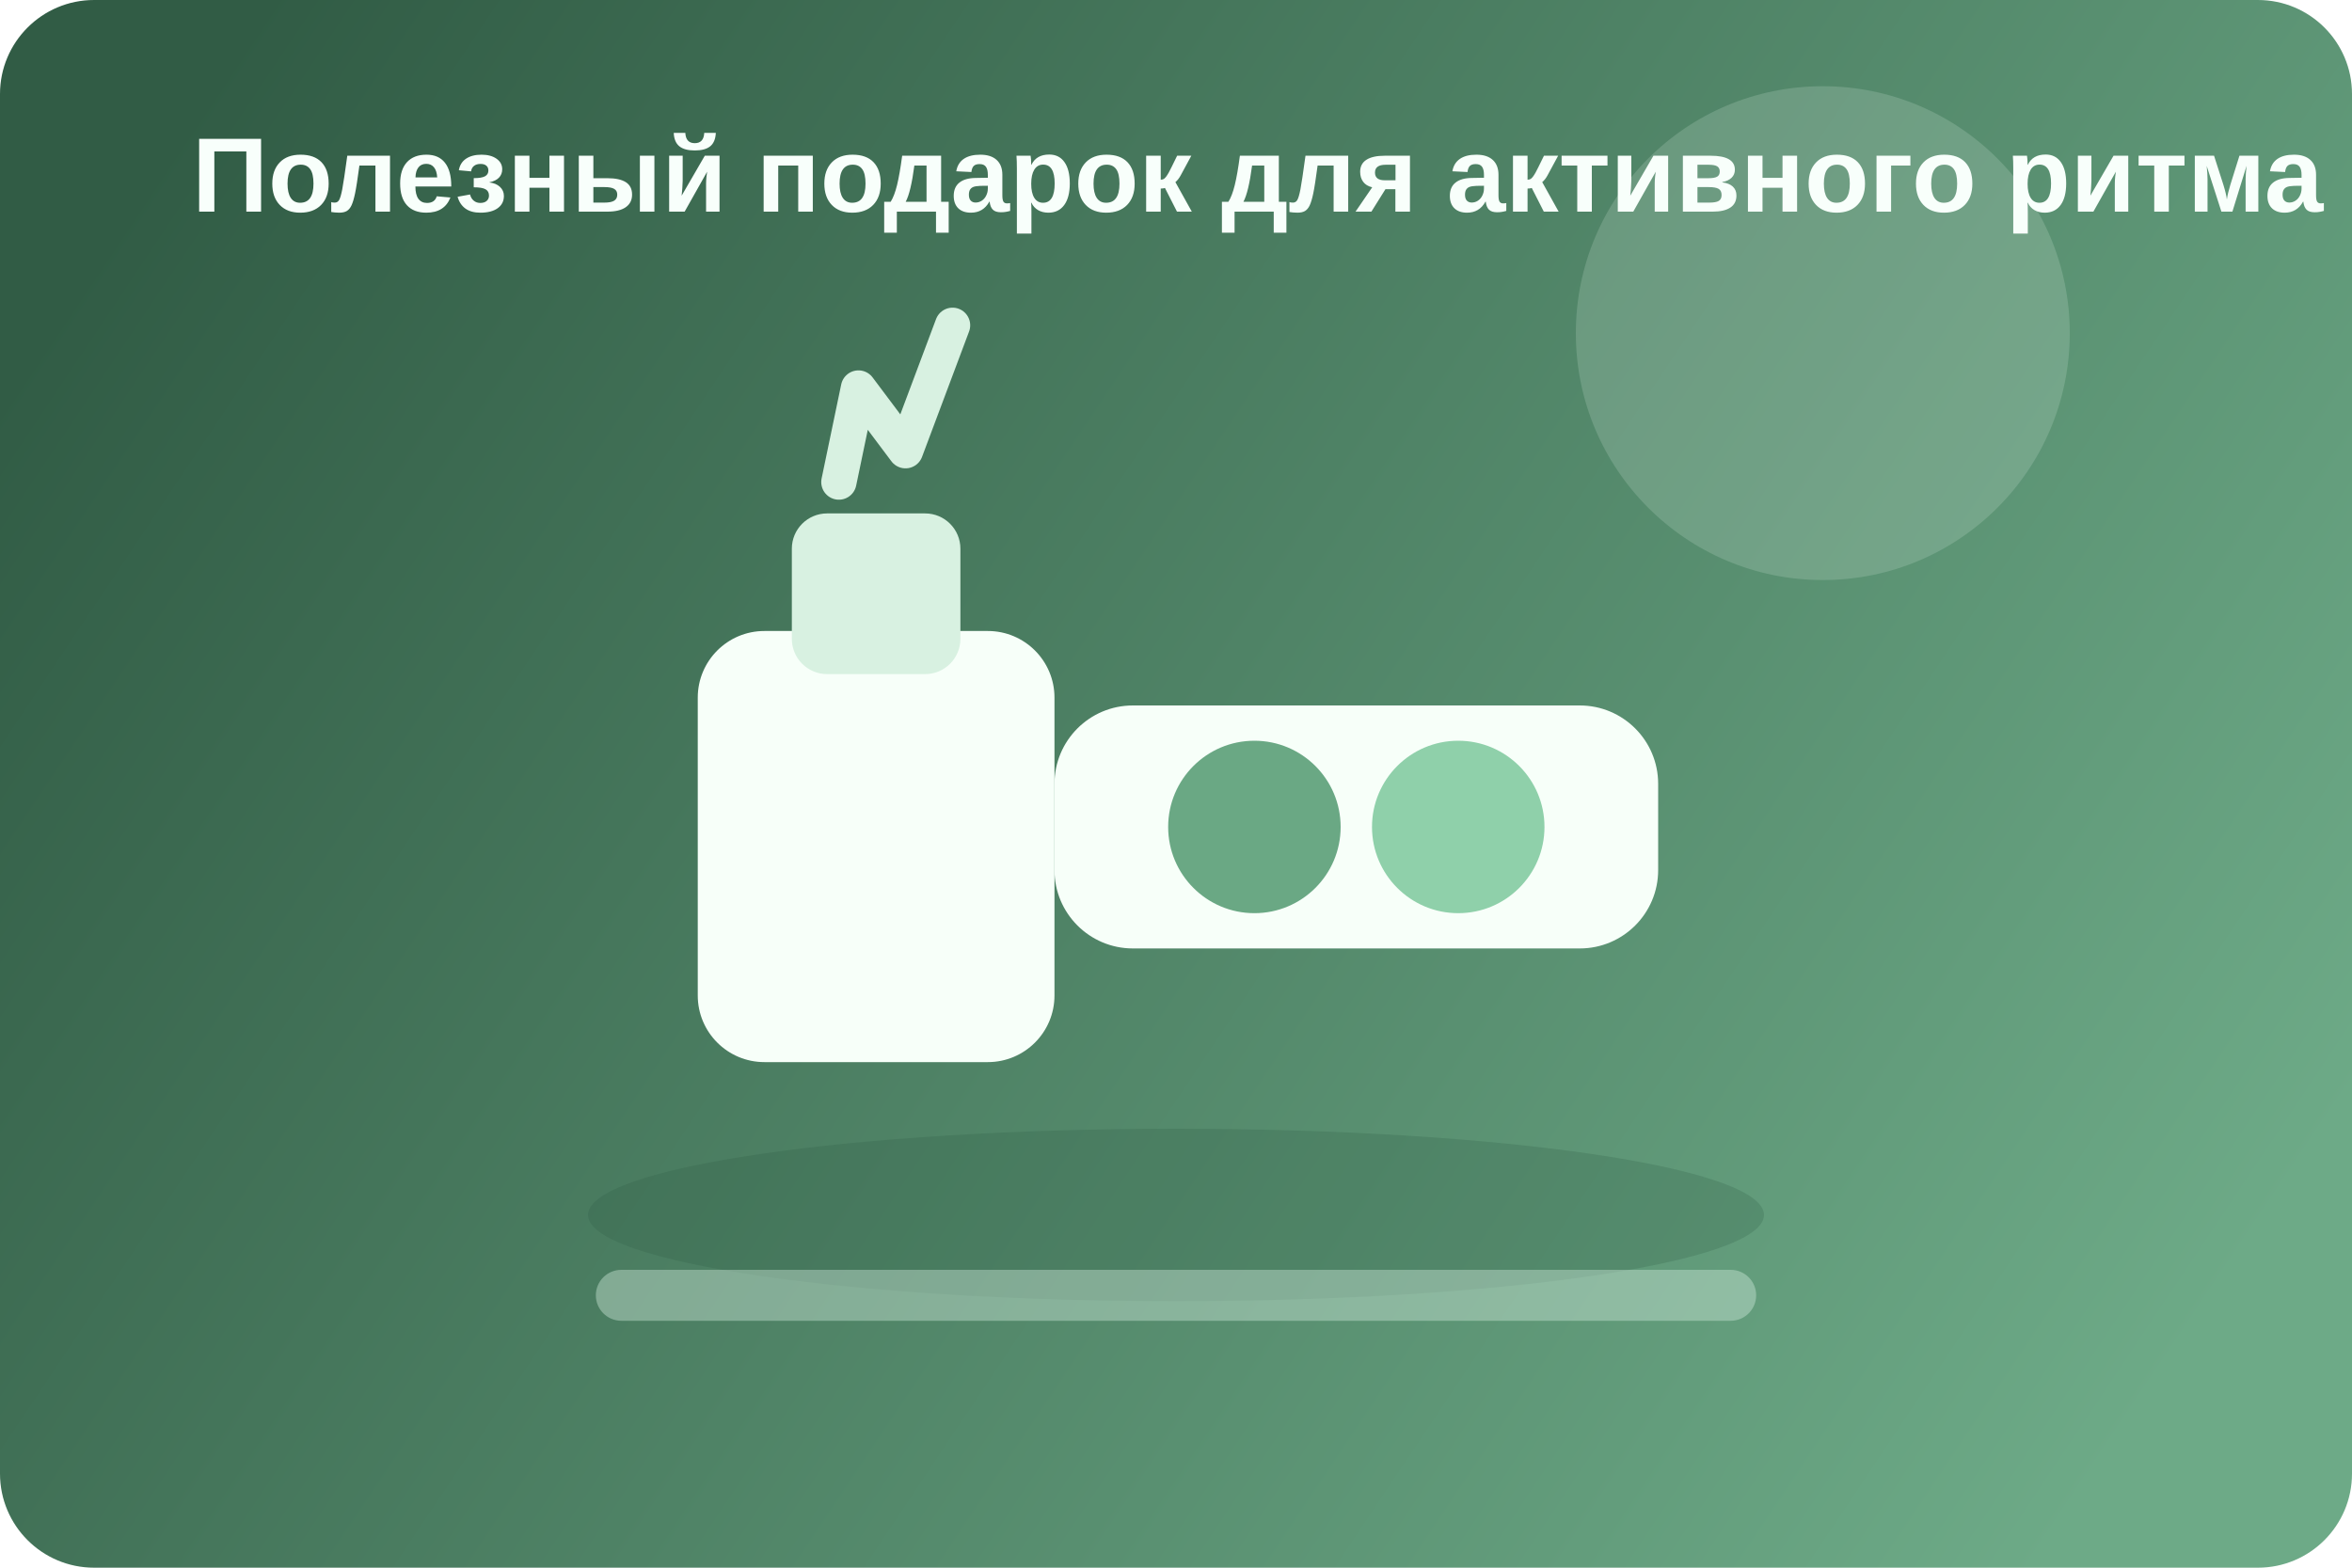
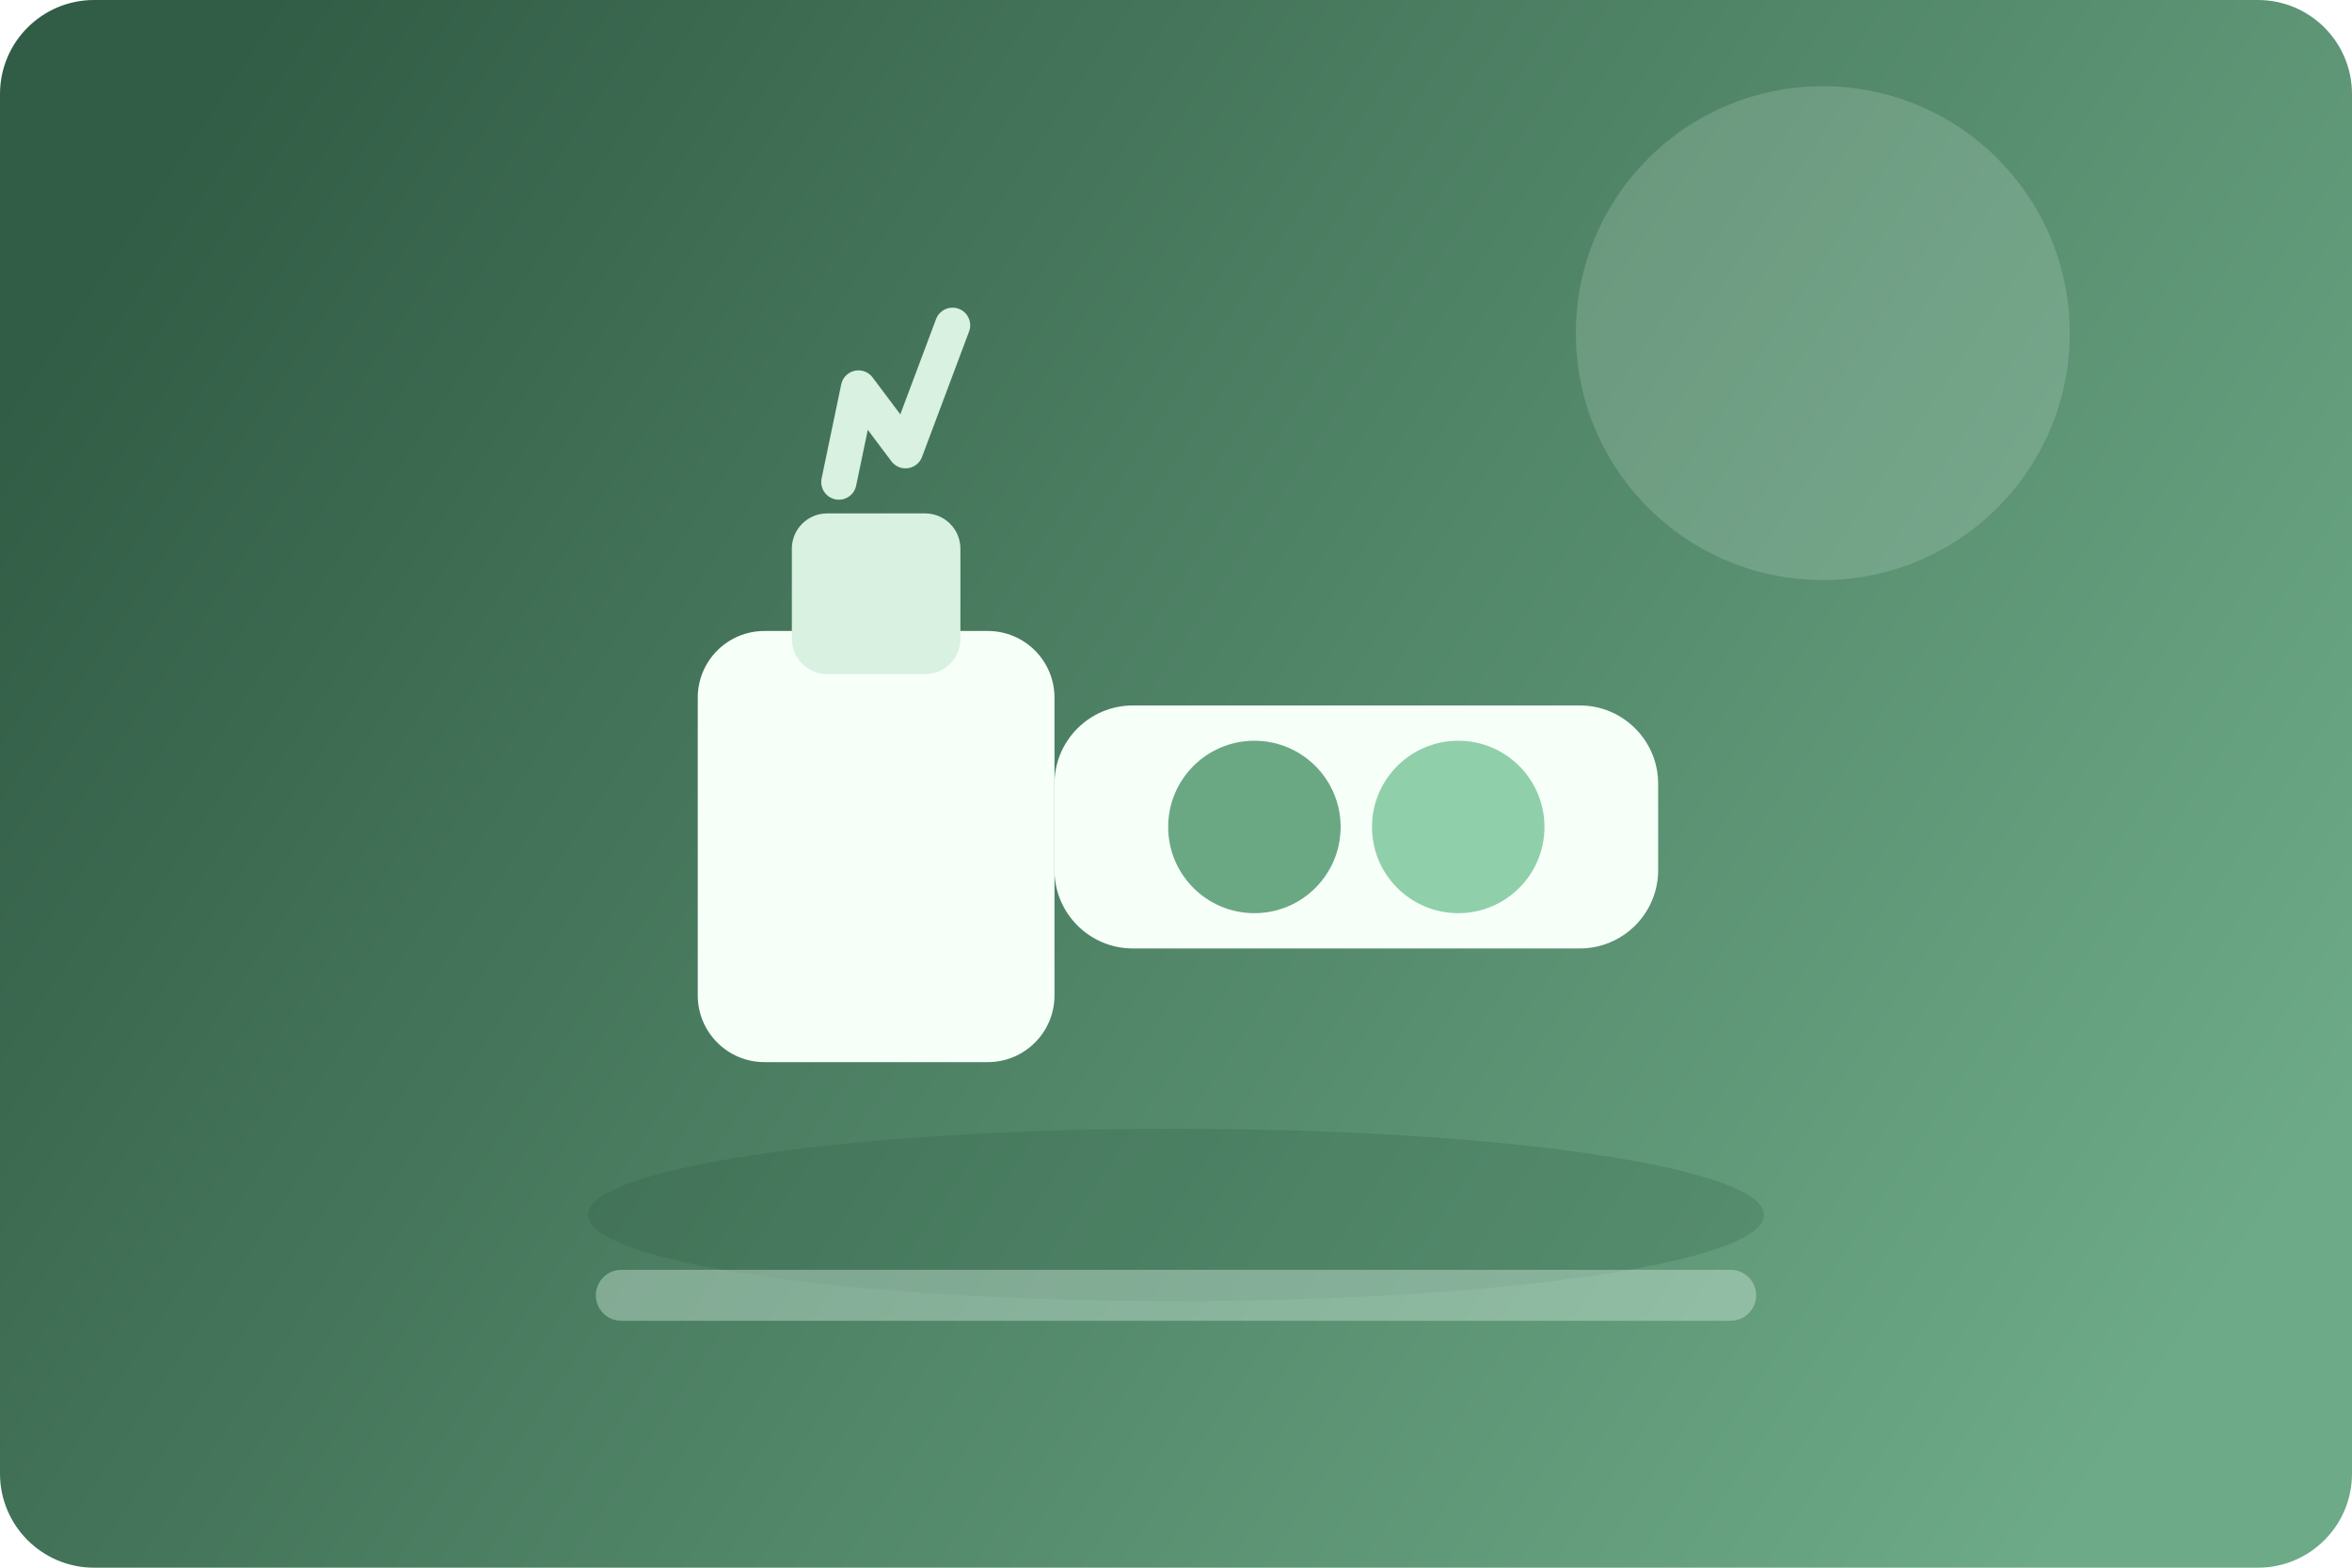
<svg xmlns="http://www.w3.org/2000/svg" width="1200" height="800" viewBox="0 0 1200 800" fill="none">
  <rect width="1200" height="800" rx="48" fill="url(#bg)" />
  <circle cx="930" cy="170" r="126" fill="#E6F8ED" fill-opacity="0.18" />
  <ellipse cx="600" cy="620" rx="300" ry="44" fill="#2D5A43" fill-opacity="0.22" />
  <rect x="356" y="322" width="182" height="220" rx="34" fill="#F7FFF9" />
  <rect x="538" y="360" width="308" height="124" rx="40" fill="#F7FFF9" />
  <circle cx="640" cy="422" r="44" fill="#6AA884" />
  <circle cx="744" cy="422" r="44" fill="#8FD0AA" />
  <rect x="404" y="262" width="86" height="82" rx="18" fill="#D8F1E1" />
  <path d="M428 246L438 198L462 230L486 166" stroke="#D8F1E1" stroke-width="18" stroke-linecap="round" stroke-linejoin="round" />
  <rect x="304" y="648" width="592" height="26" rx="13" fill="#CFEADB" fill-opacity="0.42" />
-   <text x="98" y="108" fill="#F8FFFB" font-family="Arial, sans-serif" font-size="54" font-weight="700">Полезный подарок для активного ритма</text>
  <defs>
    <linearGradient id="bg" x1="88" y1="70" x2="1084" y2="736" gradientUnits="userSpaceOnUse">
      <stop stop-color="#315C45" />
      <stop offset="1" stop-color="#6DAA87" />
    </linearGradient>
  </defs>
</svg>
